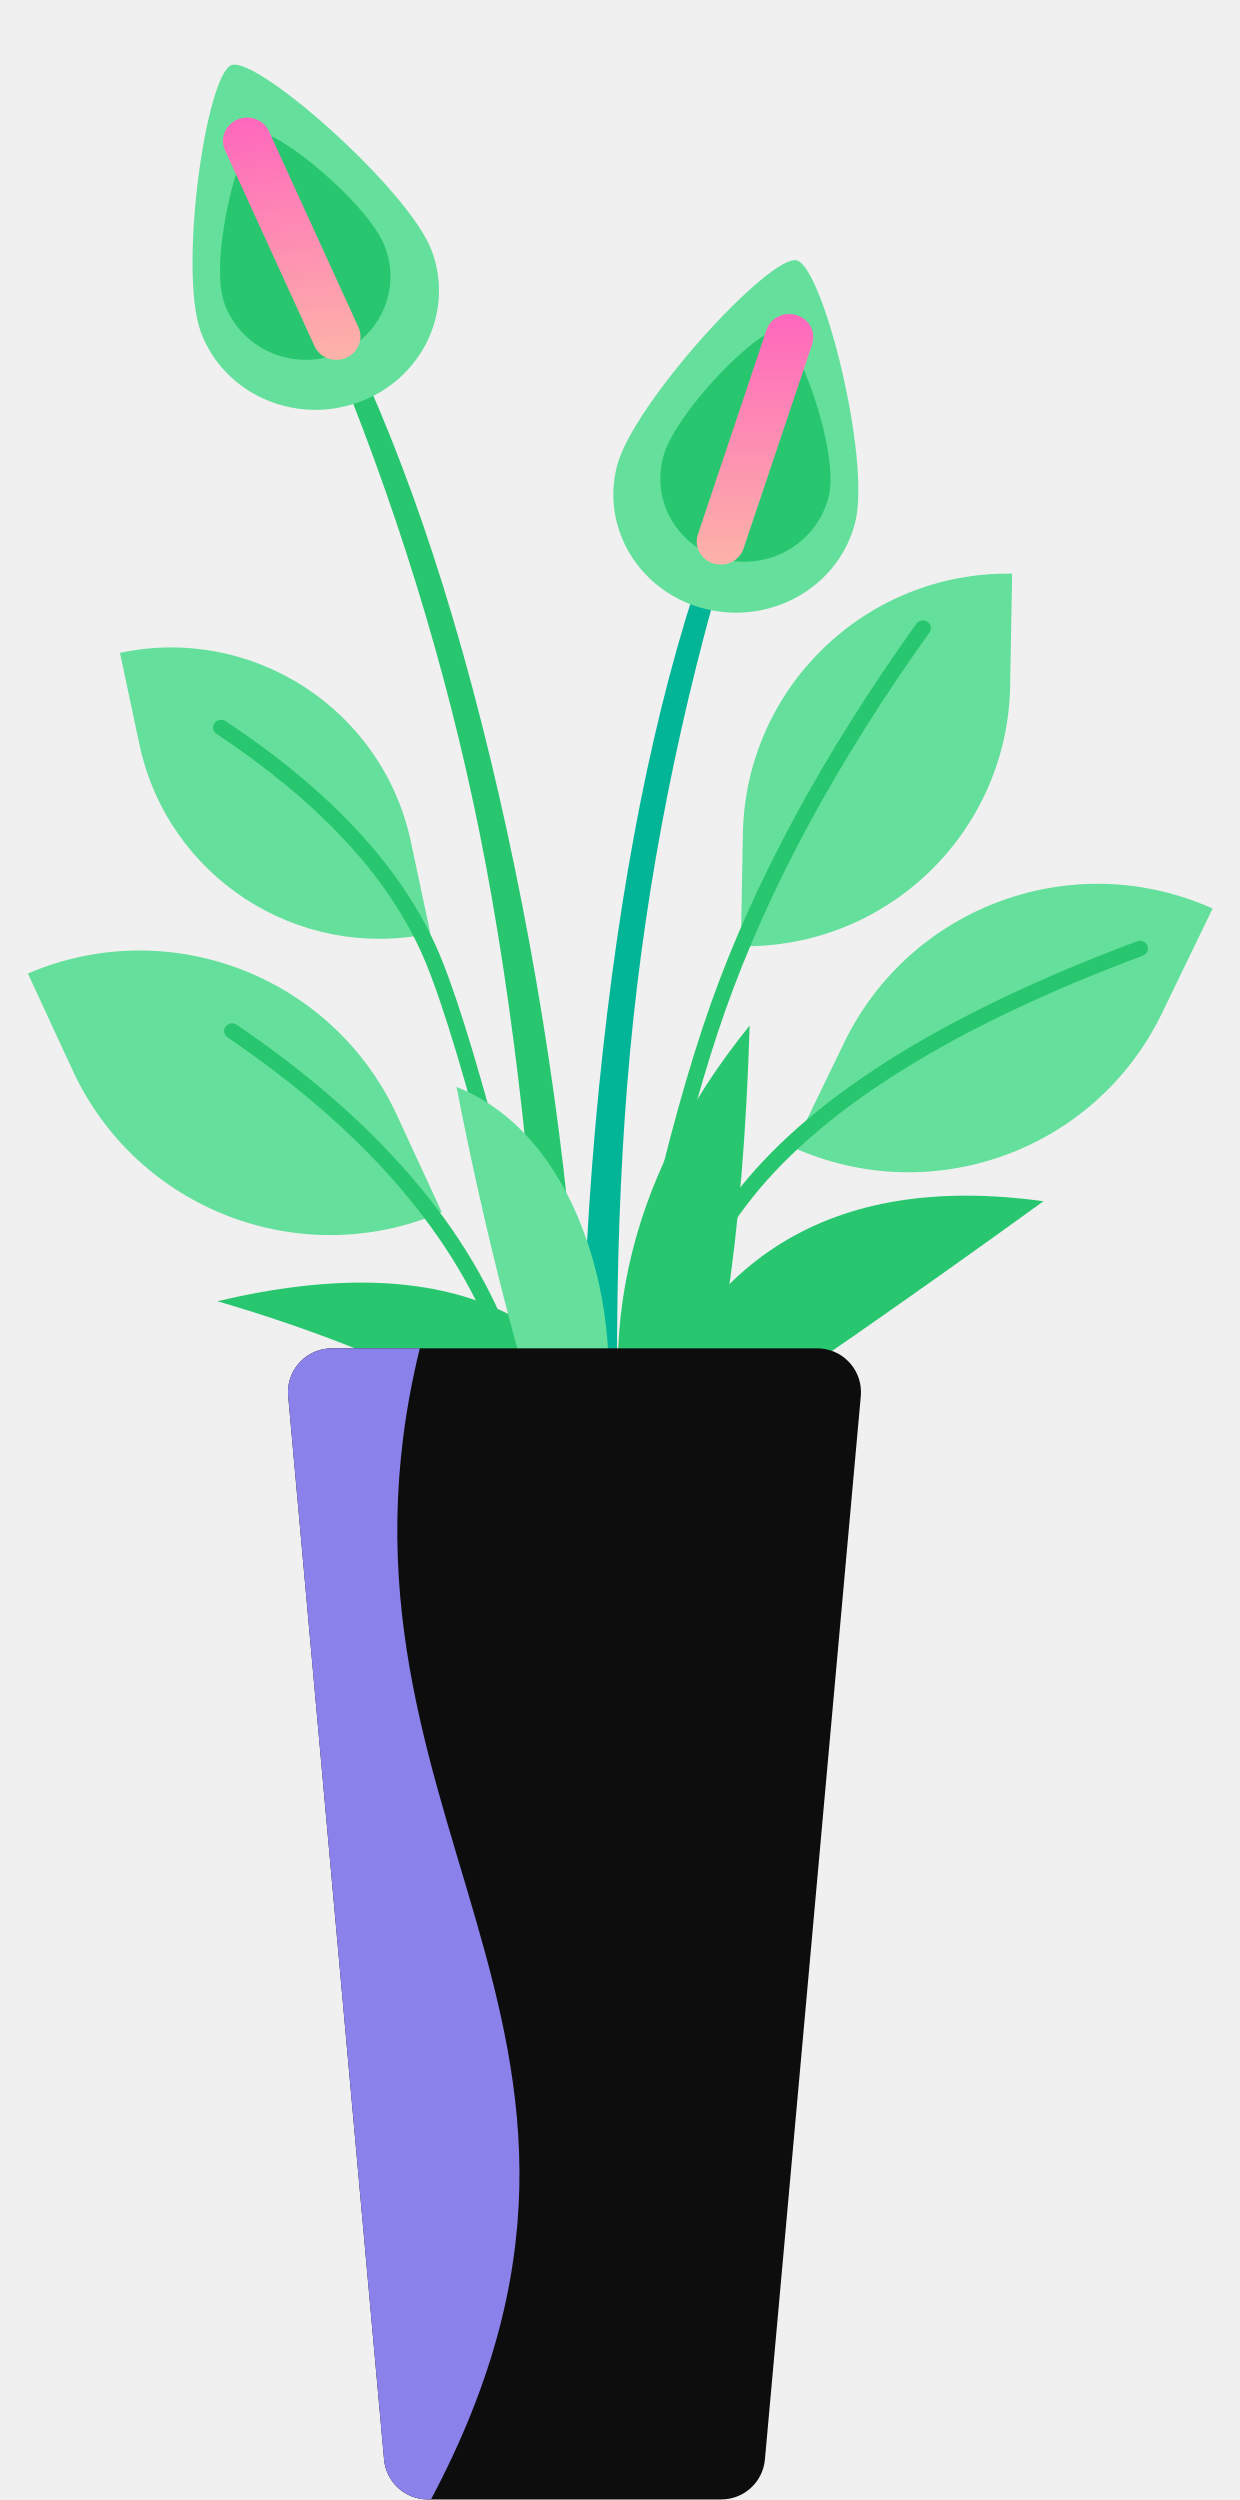
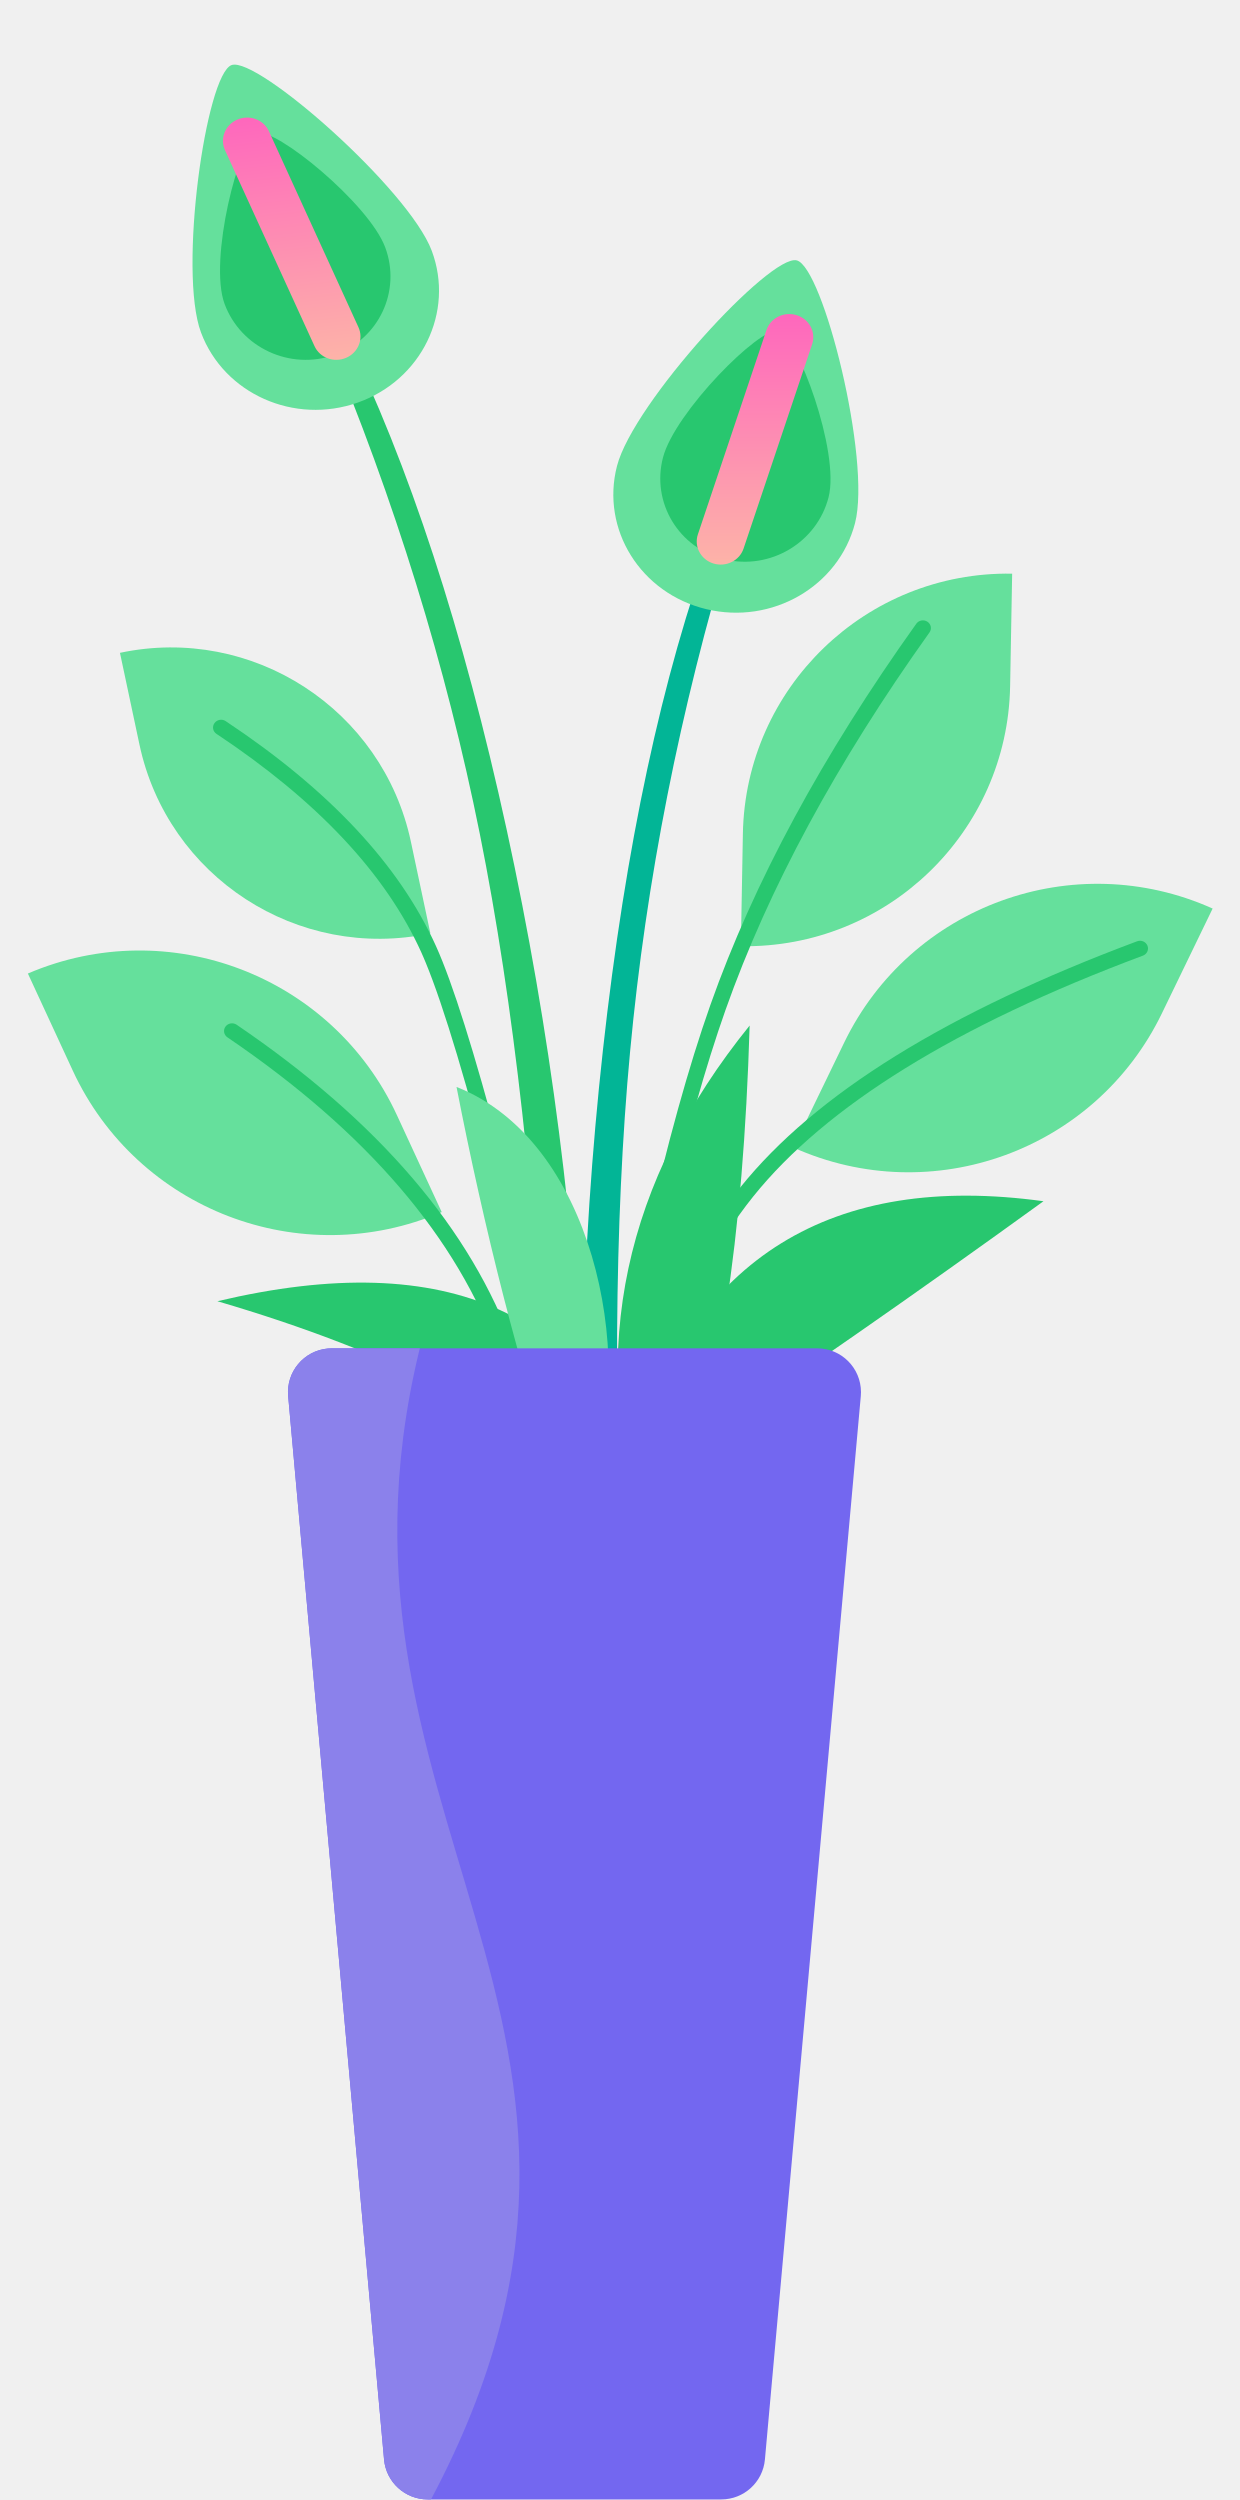
<svg xmlns="http://www.w3.org/2000/svg" xmlns:xlink="http://www.w3.org/1999/xlink" width="57px" height="115px" viewBox="0 0 57 115" version="1.1">
  <defs>
    <linearGradient x1="68.669%" y1="-6.664%" x2="68.669%" y2="100%" id="linearGradient-1">
      <stop stop-color="#FE62BE" offset="0%" />
      <stop stop-color="#FDB3A8" offset="100%" />
    </linearGradient>
    <path d="M2.263,0.023 L24.589,0.023 C25.703,0.023 26.605,0.925 26.605,2.039 C26.605,2.099 26.603,2.159 26.597,2.22 L22.186,51.139 C22.092,52.178 21.221,52.974 20.178,52.974 L6.674,52.974 C5.631,52.974 4.76,52.178 4.666,51.139 L0.255,2.22 C0.155,1.111 0.973,0.131 2.082,0.031 C2.142,0.025 2.202,0.023 2.263,0.023 Z" id="path-2" />
  </defs>
  <g id="📝-Pages-New" stroke="none" stroke-width="1" fill="none" fill-rule="evenodd">
    <g id="Pricing" transform="translate(-1146, -398)">
      <g id="Pricing-Card" transform="translate(383, 375)">
        <g id="Enterprise" transform="translate(640, 0)">
          <g id="Pot5" transform="translate(123.5, 23)">
            <g id="Group-39" transform="translate(0.5, 0)">
              <path d="M3.337,41.385 C10.396,41.482 16.095,47.179 16.195,54.238 L16.264,59.153 L16.264,59.153 C9.206,59.056 3.507,53.358 3.407,46.3 L3.337,41.385 L3.337,41.385 Z" id="Rectangle" fill="#65E09C" transform="translate(9.800708, 50.26875) rotate(-24) translate(-9.800708, -50.26875) " />
              <path d="M9.461,47.717 C15.872,52.073 20.03,56.928 21.945,62.279 C23.87,67.657 24.659,76.672 24.301,89.307 C24.295,89.502 24.456,89.665 24.659,89.671 C24.862,89.676 25.031,89.522 25.037,89.326 C25.397,76.613 24.602,67.526 22.641,62.048 C20.671,56.544 16.415,51.574 9.886,47.138 C9.719,47.025 9.49,47.063 9.373,47.223 C9.256,47.383 9.295,47.604 9.461,47.717 Z" id="Path" fill="#28C76F" />
              <path d="M38.721,38.233 C45.722,38.333 51.374,43.983 51.476,50.984 L51.554,56.347 L51.554,56.347 C44.553,56.247 38.902,50.597 38.799,43.596 L38.721,38.233 L38.721,38.233 Z" id="Rectangle" fill="#65E09C" transform="translate(45.13775, 47.29002) scale(-1, 1) rotate(-25) translate(-45.13775, -47.29002) " />
              <g id="Group-88" transform="translate(16.19385, 53.14905) rotate(-12) translate(-16.19385, -53.14905) translate(9.193848, 27.64905)">
                <path d="M0.386,0.459 C6.618,0.459 11.67,5.511 11.67,11.743 L11.67,16.051 L11.67,16.051 C5.438,16.051 0.386,10.999 0.386,4.767 L0.386,0.459 L0.386,0.459 Z" id="Rectangle" fill="#65E09C" />
                <path d="M3.952,5.026 C7.865,9.022 10.239,12.957 11.082,16.827 L11.132,17.07 L11.181,17.325 C11.97,21.624 12.427,32.558 12.546,50.084 C12.547,50.28 12.713,50.438 12.916,50.436 C13.119,50.435 13.283,50.275 13.282,50.08 L13.265,47.917 L13.24,45.414 C13.069,29.871 12.591,20.306 11.802,16.681 C10.929,12.671 8.488,8.624 4.487,4.54 C4.348,4.397 4.115,4.391 3.967,4.525 C3.819,4.659 3.813,4.884 3.952,5.026 Z" id="Path" fill="#28C76F" />
              </g>
              <path d="M33.23,26.281 C39.952,26.285 45.401,31.734 45.406,38.457 L45.409,43.633 L45.409,43.633 C38.686,43.628 33.237,38.18 33.233,31.457 L33.23,26.281 L33.23,26.281 Z" id="Rectangle" fill="#65E09C" transform="translate(39.31934, 34.9567) scale(-1, 1) rotate(-1) translate(-39.31934, -34.9567) " />
              <path d="M41.151,28.69 C36.829,34.746 33.671,40.591 31.678,46.227 C29.689,51.852 27.706,60.54 25.723,72.296 C25.691,72.489 25.827,72.671 26.028,72.703 C26.228,72.734 26.417,72.603 26.45,72.41 L26.694,70.98 L26.861,70.017 C28.7,59.504 30.539,51.649 32.375,46.455 C34.345,40.885 37.472,35.096 41.757,29.091 C41.872,28.93 41.83,28.71 41.662,28.599 C41.495,28.488 41.266,28.529 41.151,28.69 Z" id="Path" fill="#28C76F" />
              <g id="Group-87" transform="translate(25.75695, 10.32375)">
                <path d="M6.032,14.4 C3.696,20.755 2.011,28.615 0.978,37.977 C-0.054,47.34 -0.27,56.702 0.333,66.064 L2.043,66.213 C1.431,55.286 1.493,45.894 2.228,38.039 C2.963,30.184 4.517,22.329 6.887,14.474 L6.032,14.4 Z" id="Path" fill="#02B596" />
                <path d="M7.738,17.956 C10.847,17.929 13.39,15.469 13.417,12.461 C13.444,9.454 9.135,1.371 7.887,1.382 C6.638,1.392 2.184,9.551 2.157,12.559 C2.13,15.567 4.629,17.983 7.738,17.956 Z" id="Oval" fill="#65E09C" transform="translate(7.786691, 9.66887) rotate(14) translate(-7.786691, -9.66887) " />
                <path d="M7.879,15.575 C10.042,15.556 11.811,13.799 11.83,11.651 C11.85,9.502 8.606,4.764 7.738,4.771 C6.869,4.779 4.017,9.57 3.997,11.719 C3.978,13.867 5.716,15.593 7.879,15.575 Z" id="Oval" fill="#28C76F" transform="translate(7.913833, 10.17305) rotate(14) translate(-7.913833, -10.17305) " />
                <path d="M7.447,14.911 L10.601,5.513 C10.788,4.954 10.47,4.355 9.89,4.175 C9.31,3.994 8.687,4.301 8.5,4.859 L5.346,14.257 C5.159,14.816 5.477,15.415 6.057,15.596 C6.637,15.776 7.26,15.47 7.447,14.911 Z" id="Path" fill="url(#linearGradient-1)" />
              </g>
              <g id="Group-87" transform="translate(14.86104, 34.46887) scale(-1, 1) rotate(6) translate(-14.86104, -34.46887) translate(6.861037, 0.968868)">
                <path d="M6.032,14.4 C3.696,20.755 2.011,28.615 0.978,37.977 C-0.054,47.34 -0.27,56.702 0.333,66.064 L2.043,66.213 C1.431,55.286 1.493,45.894 2.228,38.039 C2.963,30.184 4.517,22.329 6.887,14.474 L6.032,14.4 Z" id="Path" fill="#28C76F" />
                <path d="M7.738,17.956 C10.847,17.929 13.39,15.469 13.417,12.461 C13.444,9.454 9.135,1.371 7.887,1.382 C6.638,1.392 2.184,9.551 2.157,12.559 C2.13,15.567 4.629,17.983 7.738,17.956 Z" id="Oval" fill="#65E09C" transform="translate(7.786691, 9.66887) rotate(14) translate(-7.786691, -9.66887) " />
                <path d="M7.879,15.575 C10.042,15.556 11.811,13.799 11.83,11.651 C11.85,9.502 8.606,4.764 7.738,4.771 C6.869,4.779 4.017,9.57 3.997,11.719 C3.978,13.867 5.716,15.593 7.879,15.575 Z" id="Oval" fill="#28C76F" transform="translate(7.913833, 10.17305) rotate(14) translate(-7.913833, -10.17305) " />
                <path d="M7.447,14.911 L10.601,5.513 C10.788,4.954 10.47,4.355 9.89,4.175 C9.31,3.994 8.687,4.301 8.5,4.859 L5.346,14.257 C5.159,14.816 5.477,15.415 6.057,15.596 C6.637,15.776 7.26,15.47 7.447,14.911 Z" id="Path" fill="url(#linearGradient-1)" />
              </g>
              <path d="M51.307,43.299 C42.582,46.559 36.498,50.327 33.057,54.616 C29.618,58.905 27.345,65.556 26.224,74.572 C26.199,74.766 26.343,74.942 26.545,74.966 C26.747,74.989 26.93,74.85 26.954,74.656 C28.061,65.756 30.295,59.22 33.64,55.049 C36.985,50.879 42.962,47.177 51.573,43.96 C51.763,43.889 51.857,43.684 51.783,43.501 C51.71,43.319 51.497,43.228 51.307,43.299 Z" id="Path" fill="#28C76F" />
            </g>
            <path d="M29.5,69 C26.806,60.383 20.139,57.335 9.5,59.856 C17.466,62.193 23.479,65.241 27.542,69 L29.5,69 Z" id="Path-151" fill="#28C76F" />
            <path d="M47.5,67 C44.577,57.83 38.243,53.916 28.5,55.257 C34.418,59.539 40.043,63.453 45.375,67 L47.5,67 Z" id="Path-151" fill="#28C76F" transform="translate(38, 61) scale(-1, 1) translate(-38, -61) " />
            <path d="M24.862,68.608 C25.677,59.971 30.107,53.417 38.15,48.948 C34.189,57.968 30.338,64.427 26.595,68.326 L24.862,68.608 Z" id="Path-151" fill="#28C76F" transform="translate(31.50572, 58.77819) rotate(-22) translate(-31.50572, -58.77819) " />
            <path d="M25.149,68 C23.452,63.201 21.764,56.498 20.5,50 C26.751,52.46 28.758,62.263 26.751,68 L25.149,68 Z" id="Path-114" fill="#65E09C" />
            <g id="Group" transform="translate(12.5, 62)">
              <mask id="mask-3" fill="white">
                <use xlink:href="#path-2" />
              </mask>
-               <use id="Rectangle" fill="#0d0d0d" xlink:href="#path-2" />
+               <use id="Rectangle" fill="#7367F0" xlink:href="#path-2" />
              <path d="M-3.316,-0.938 L6.559,-0.938 C0.44,21.575 18.86,30.956 6.559,53.469 L-3.316,53.469 L-3.316,-0.938 Z" id="Rectangle" fill="#8B81EB" mask="url(#mask-3)" />
            </g>
          </g>
        </g>
      </g>
    </g>
  </g>
</svg>
